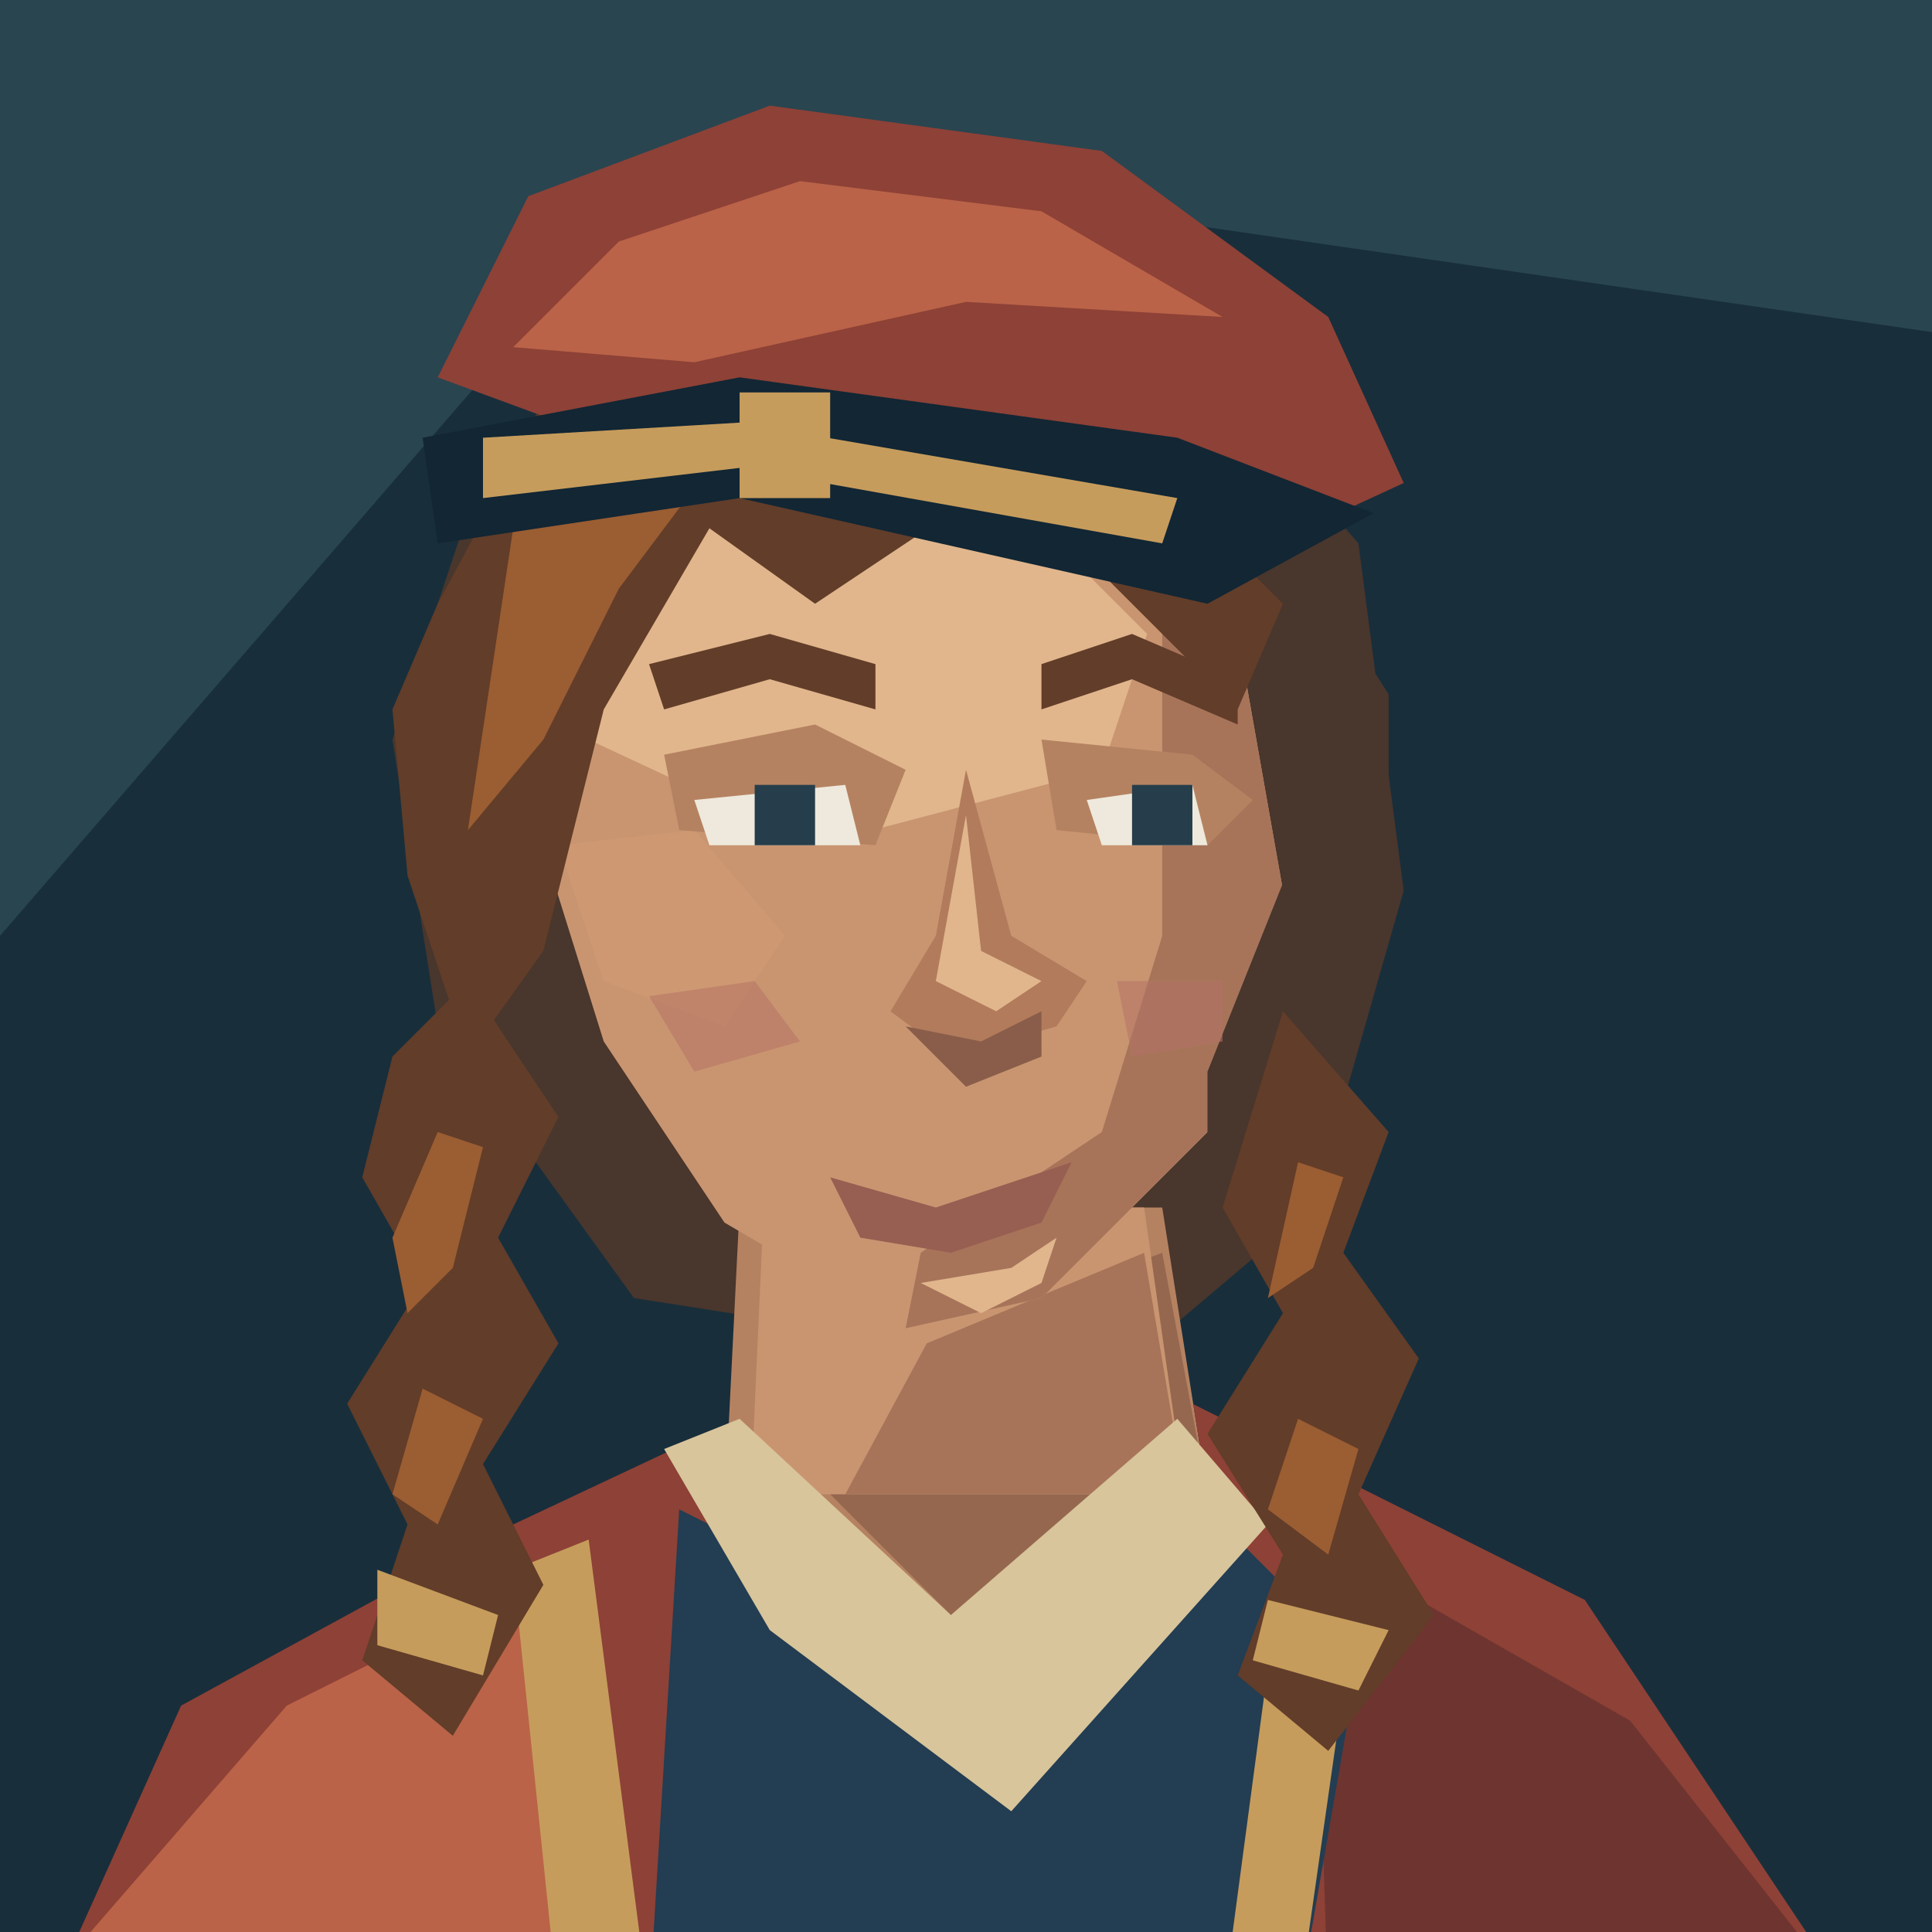
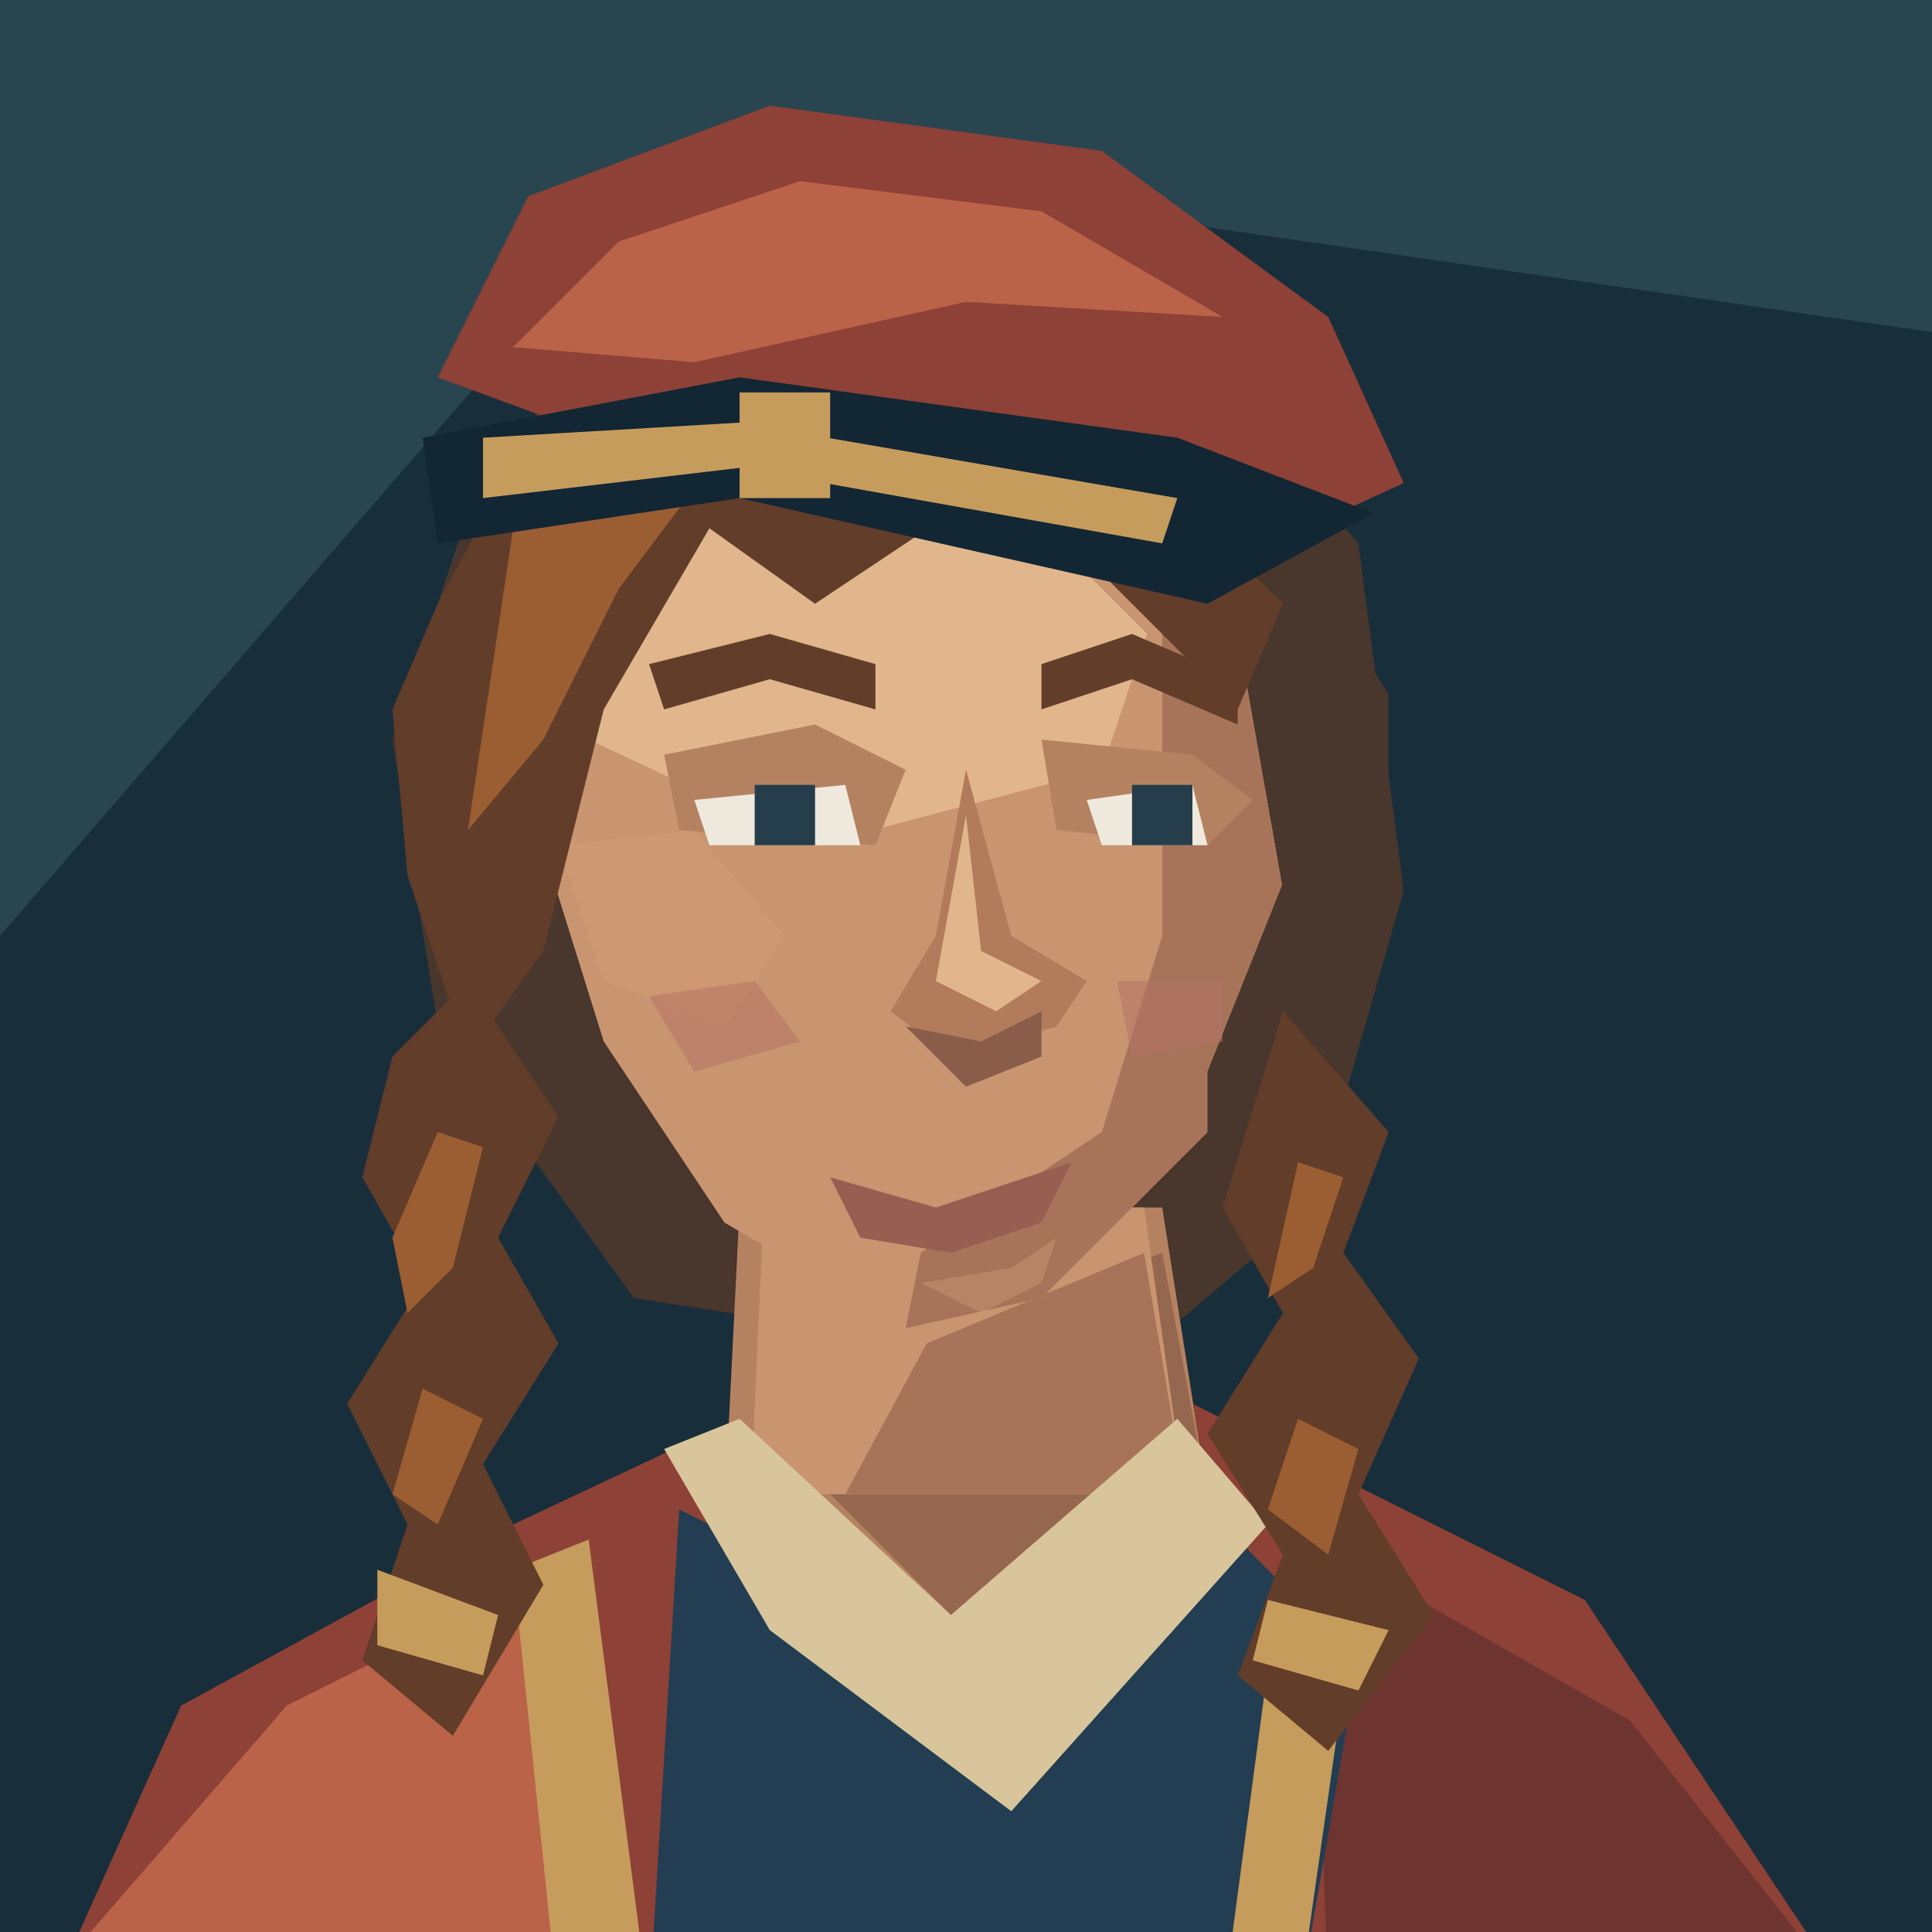
<svg xmlns="http://www.w3.org/2000/svg" width="128" height="128" viewBox="0 0 128 128">
  <path d="M0 0H128V128H0Z" fill="#182e3b" />
  <path d="M0 0H128V22L45 10L0 62Z" fill="#294550" />
  <path d="M31 34L40 21 58 15 77 21 90 36 93 59 87 80 74 91 42 86 29 68 26 49Z" fill="#49362c" />
  <g transform="translate(0 5)" data-part="neck">
    <path d="M49 75L48 95 64 106 80 94 77 75Z" fill="#b58261" />
    <path d="M61 84L77 78 80 94 65 104 55 94Z" fill="#96674f" />
  </g>
  <g data-part="neck-root">
    <polygon points="50.60,80 49.74,99 78.50,99 78.50,99 75.80,80" fill="#c99571" />
    <polygon points="61.40,89 75.80,83 78.50,99 78.50,99 56.00,99 56.00,99" fill="#a7745a" />
  </g>
  <g transform="translate(0 5)" data-part="clothing">
    <defs>
      <clipPath id="shoulder-neckline" clipPathUnits="userSpaceOnUse">
        <path d="M0 0H128V160H0Z M49 75L48 95 64 106 80 94 77 75Z" clip-rule="evenodd" />
      </clipPath>
    </defs>
    <g clip-path="url(#shoulder-neckline)">
      <path d="M3 128L12 108 34 96 51 88H79L105 101 123 128Z" fill="#8e4136" />
      <path d="M6 123L19 108 37 99 43 128Z" fill="#ba6348" />
      <path d="M87 97L108 109 123 128H88Z" fill="#6e3430" />
    </g>
    <path d="M45 95L61 103 79 94 90 105 86 128H43Z" fill="#233d52" />
    <path d="M44 91L49 89 63 102 78 89 84 96 67 115 51 103Z" fill="#d8c59b" />
    <path d="M34 99L39 97 43 128H37Z M85 98L90 100 86 128H81Z" fill="#c69c5c" />
  </g>
  <path d="M40 33L54 26 71 30 82 42 85 59 80 75 69 86 60 88 48 81 40 69 35 53 35 44Z" fill="#c99571" />
  <path d="M41 35L54 30 67 33 76 42 73 51 54 56 39 49 37 43Z" fill="#e1b68c" />
  <path d="M77 35L82 42 85 59 80 75 69 86 60 88 61 83 73 75 77 62Z" fill="#a7745a" />
  <path d="M37 56L46 55 52 62 48 68 40 65Z" fill="#ce9872" />
  <path d="M44 50L54 48 60 51 58 56 45 55Z M69 49L79 50 83 53 80 56 70 55Z" fill="#b58261" />
  <path d="M43 44L51 42 58 44V47L51 45 44 47Z M69 44L75 42 82 45V48L75 45 69 47Z" fill="#623d29" />
  <path d="M46 53L56 52 57 56H47Z M72 53L79 52 80 56H73Z" fill="#eee9dc" />
  <path d="M50 52H54V56H50Z M75 52H79V56H75Z" fill="#263e4b" />
  <path d="M64 51L62 62 59 67 63 70 70 68 72 65 67 62Z" fill="#b17b5c" />
  <path d="M64 54L65 63 69 65 66 67 62 65Z" fill="#e1b68c" />
  <path d="M60 68L65 69 69 67 69 70 64 72Z" fill="#895d49" />
  <path d="M55 78L62 80 71 77 69 81 63 83 57 82Z" fill="#975f51" />
-   <path d="M61 85L67 84 70 82 69 85 65 87Z" fill="#e1b68c" />
+   <path d="M61 85L67 84 70 82 69 85 65 87Z" fill="#e1b68c" data-part="chin-highlight" opacity=".25" />
  <path d="M29 40L36 27 47 22 60 23 74 29 85 40 82 47 72 37 63 34 54 40 47 35 40 47 36 63 31 70 27 58 26 47Z" fill="#623d29" />
  <path d="M34 35L41 28 48 26 57 27 47 31 41 39 36 49 31 55Z" fill="#9b5d32" />
  <path d="M85 35L92 46 92 62 85 78 80 82 80 71 86 56Z" fill="#49362c" />
  <path d="M31 65L37 74 33 82 37 89 32 97 36 105 30 115 24 110 27 101 23 93 28 85 24 78 26 70Z M85 67L92 75 89 83 94 90 90 99 95 107 88 116 82 111 85 103 80 95 85 87 81 80Z" fill="#623d29" />
  <path d="M29 75L32 76 30 84 27 87 26 82Z M28 92L32 94 29 101 26 99Z M86 77L89 78 87 84 84 86Z M86 94L90 96 88 103 84 100Z" fill="#9b5d32" />
  <path d="M25 104L33 107 32 111 25 109Z M84 106L92 108 90 112 83 110Z" fill="#c69c5c" />
  <path d="M29 25L35 13 51 7 73 10 88 21 93 32 80 38 48 32Z" fill="#8e4136" />
  <path d="M34 23L41 16 53 12 69 14 81 21 64 20 46 24Z" fill="#ba6348" />
  <path d="M28 29L49 25 78 29 91 34 80 40 49 33 29 36Z" fill="#122634" />
  <path d="M32 29L49 28 78 33 77 36 49 31 32 33Z M49 26H55V33H49Z" fill="#c69c5c" />
  <path d="M43 66L50 65 53 69 46 71Z M74 65L81 65 81 69 75 70Z" fill="#b57264" opacity=".55" />
</svg>
